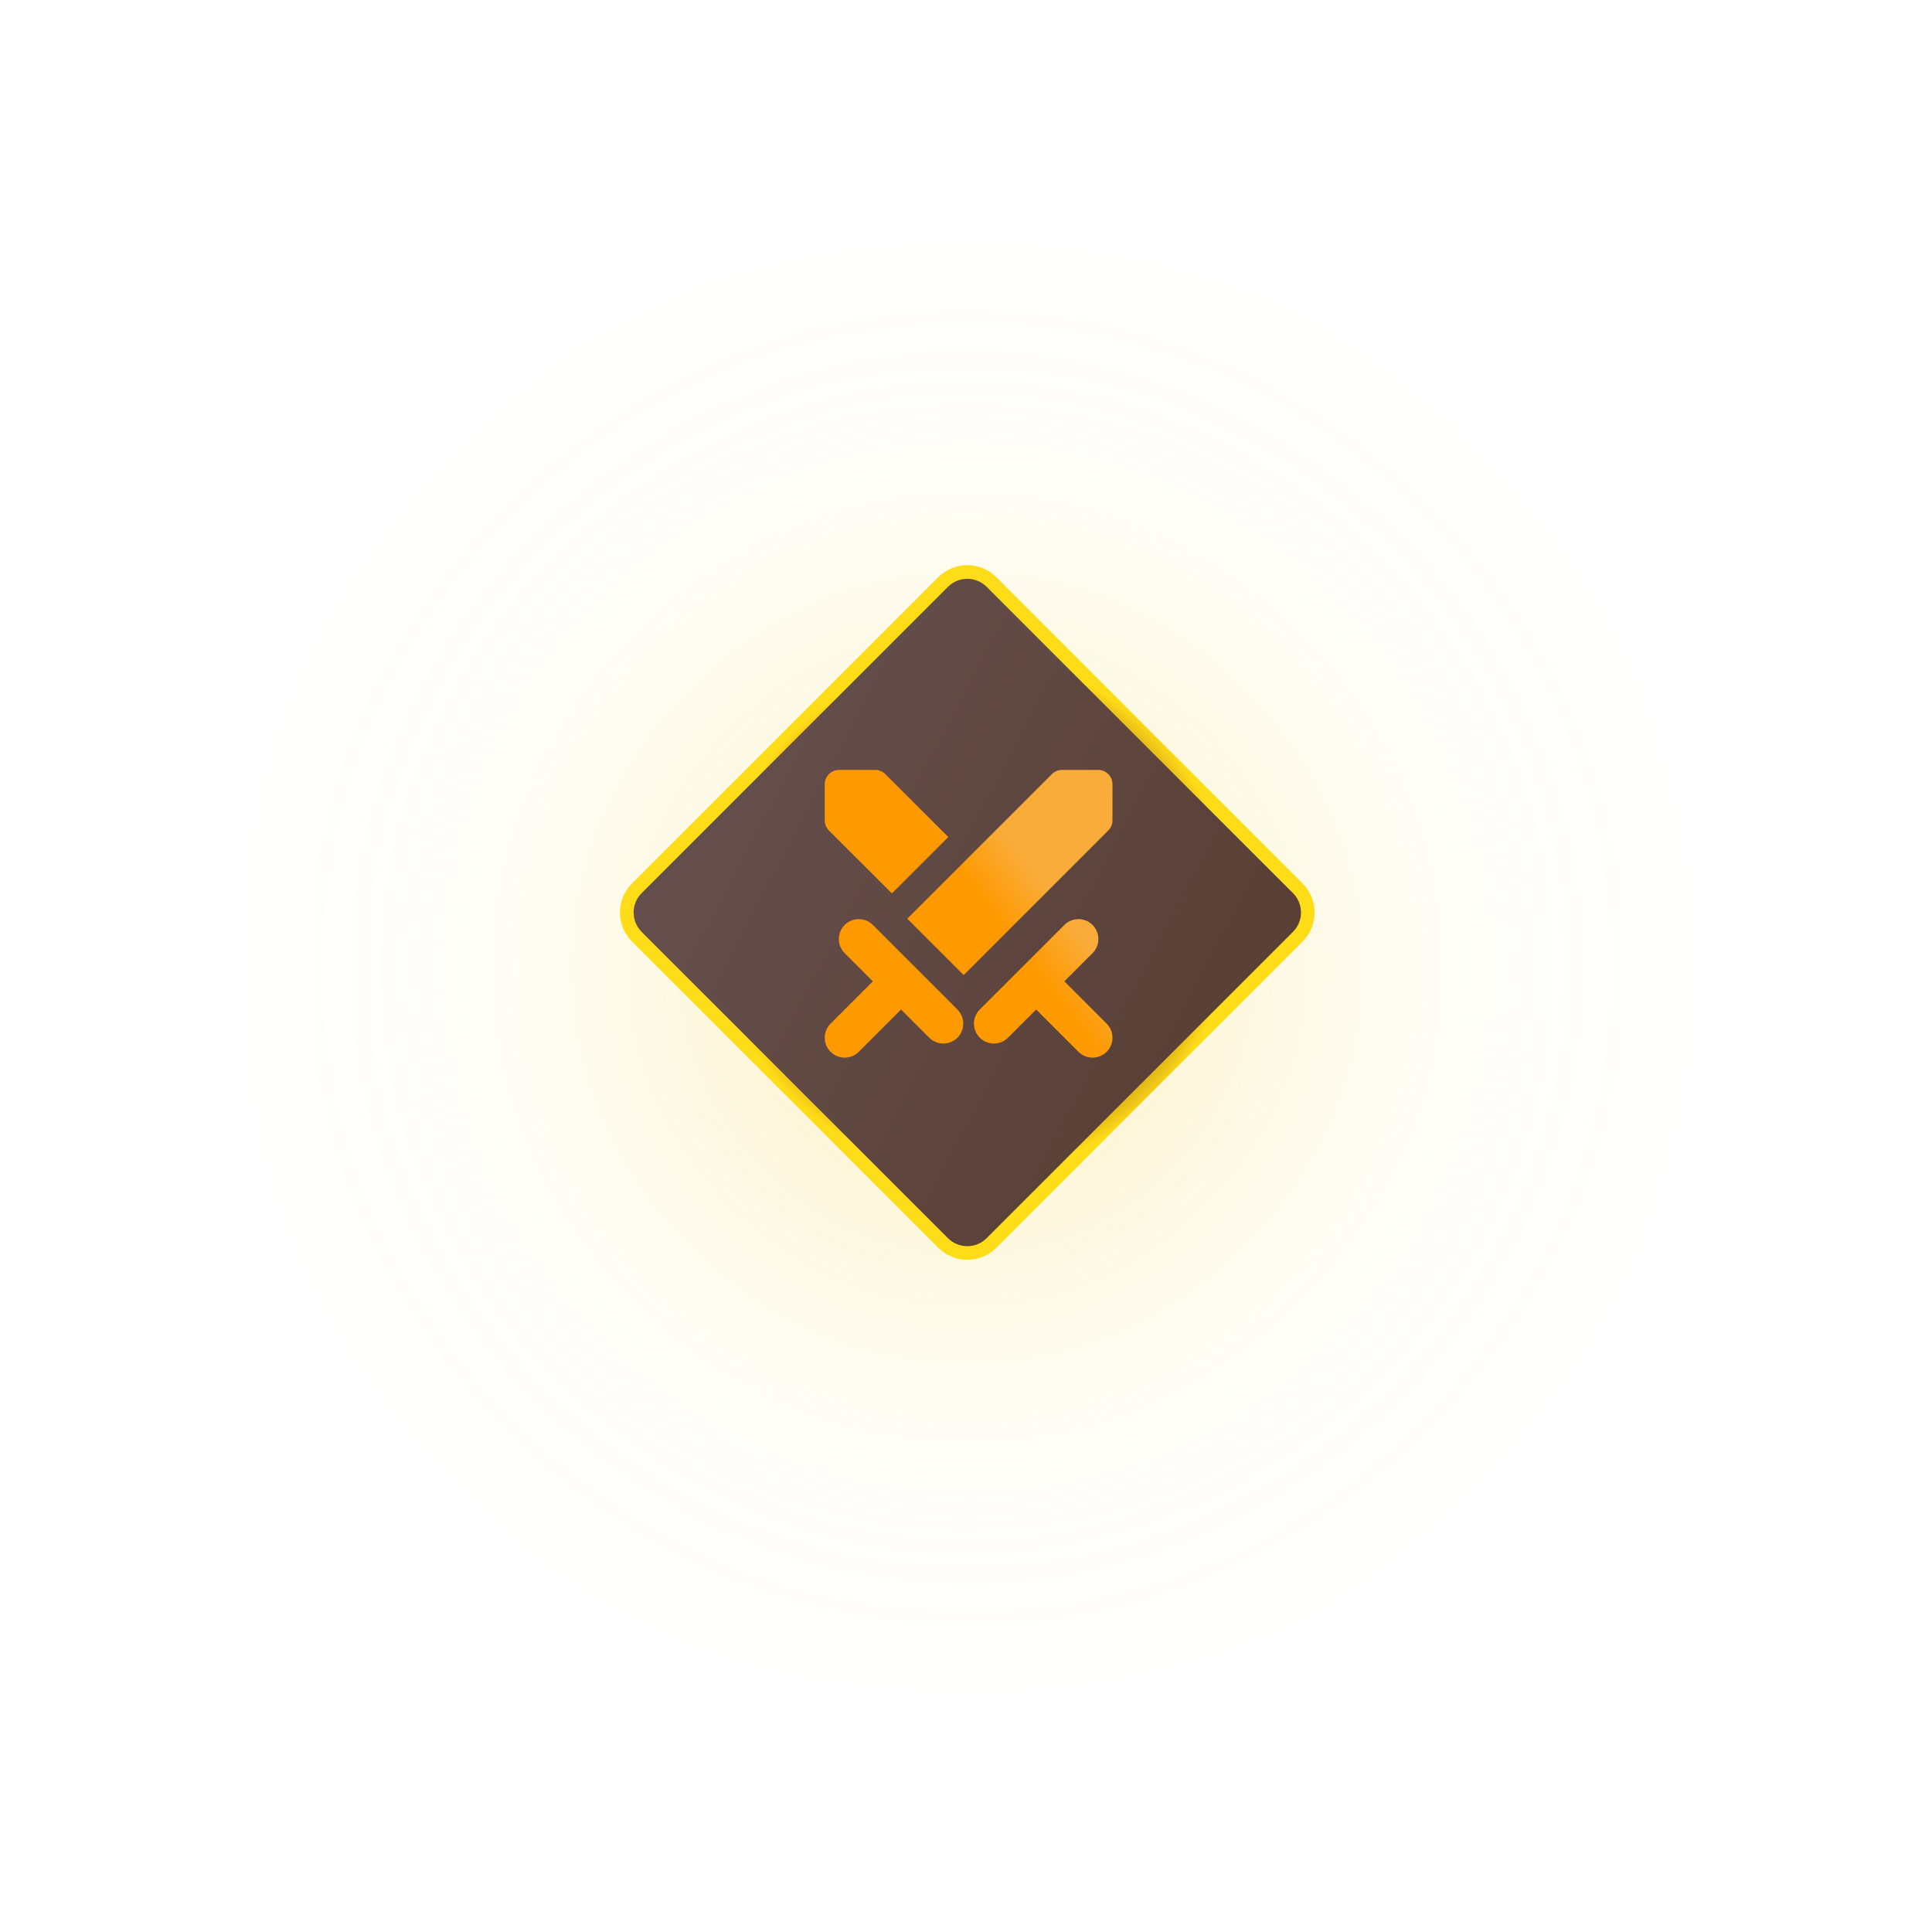
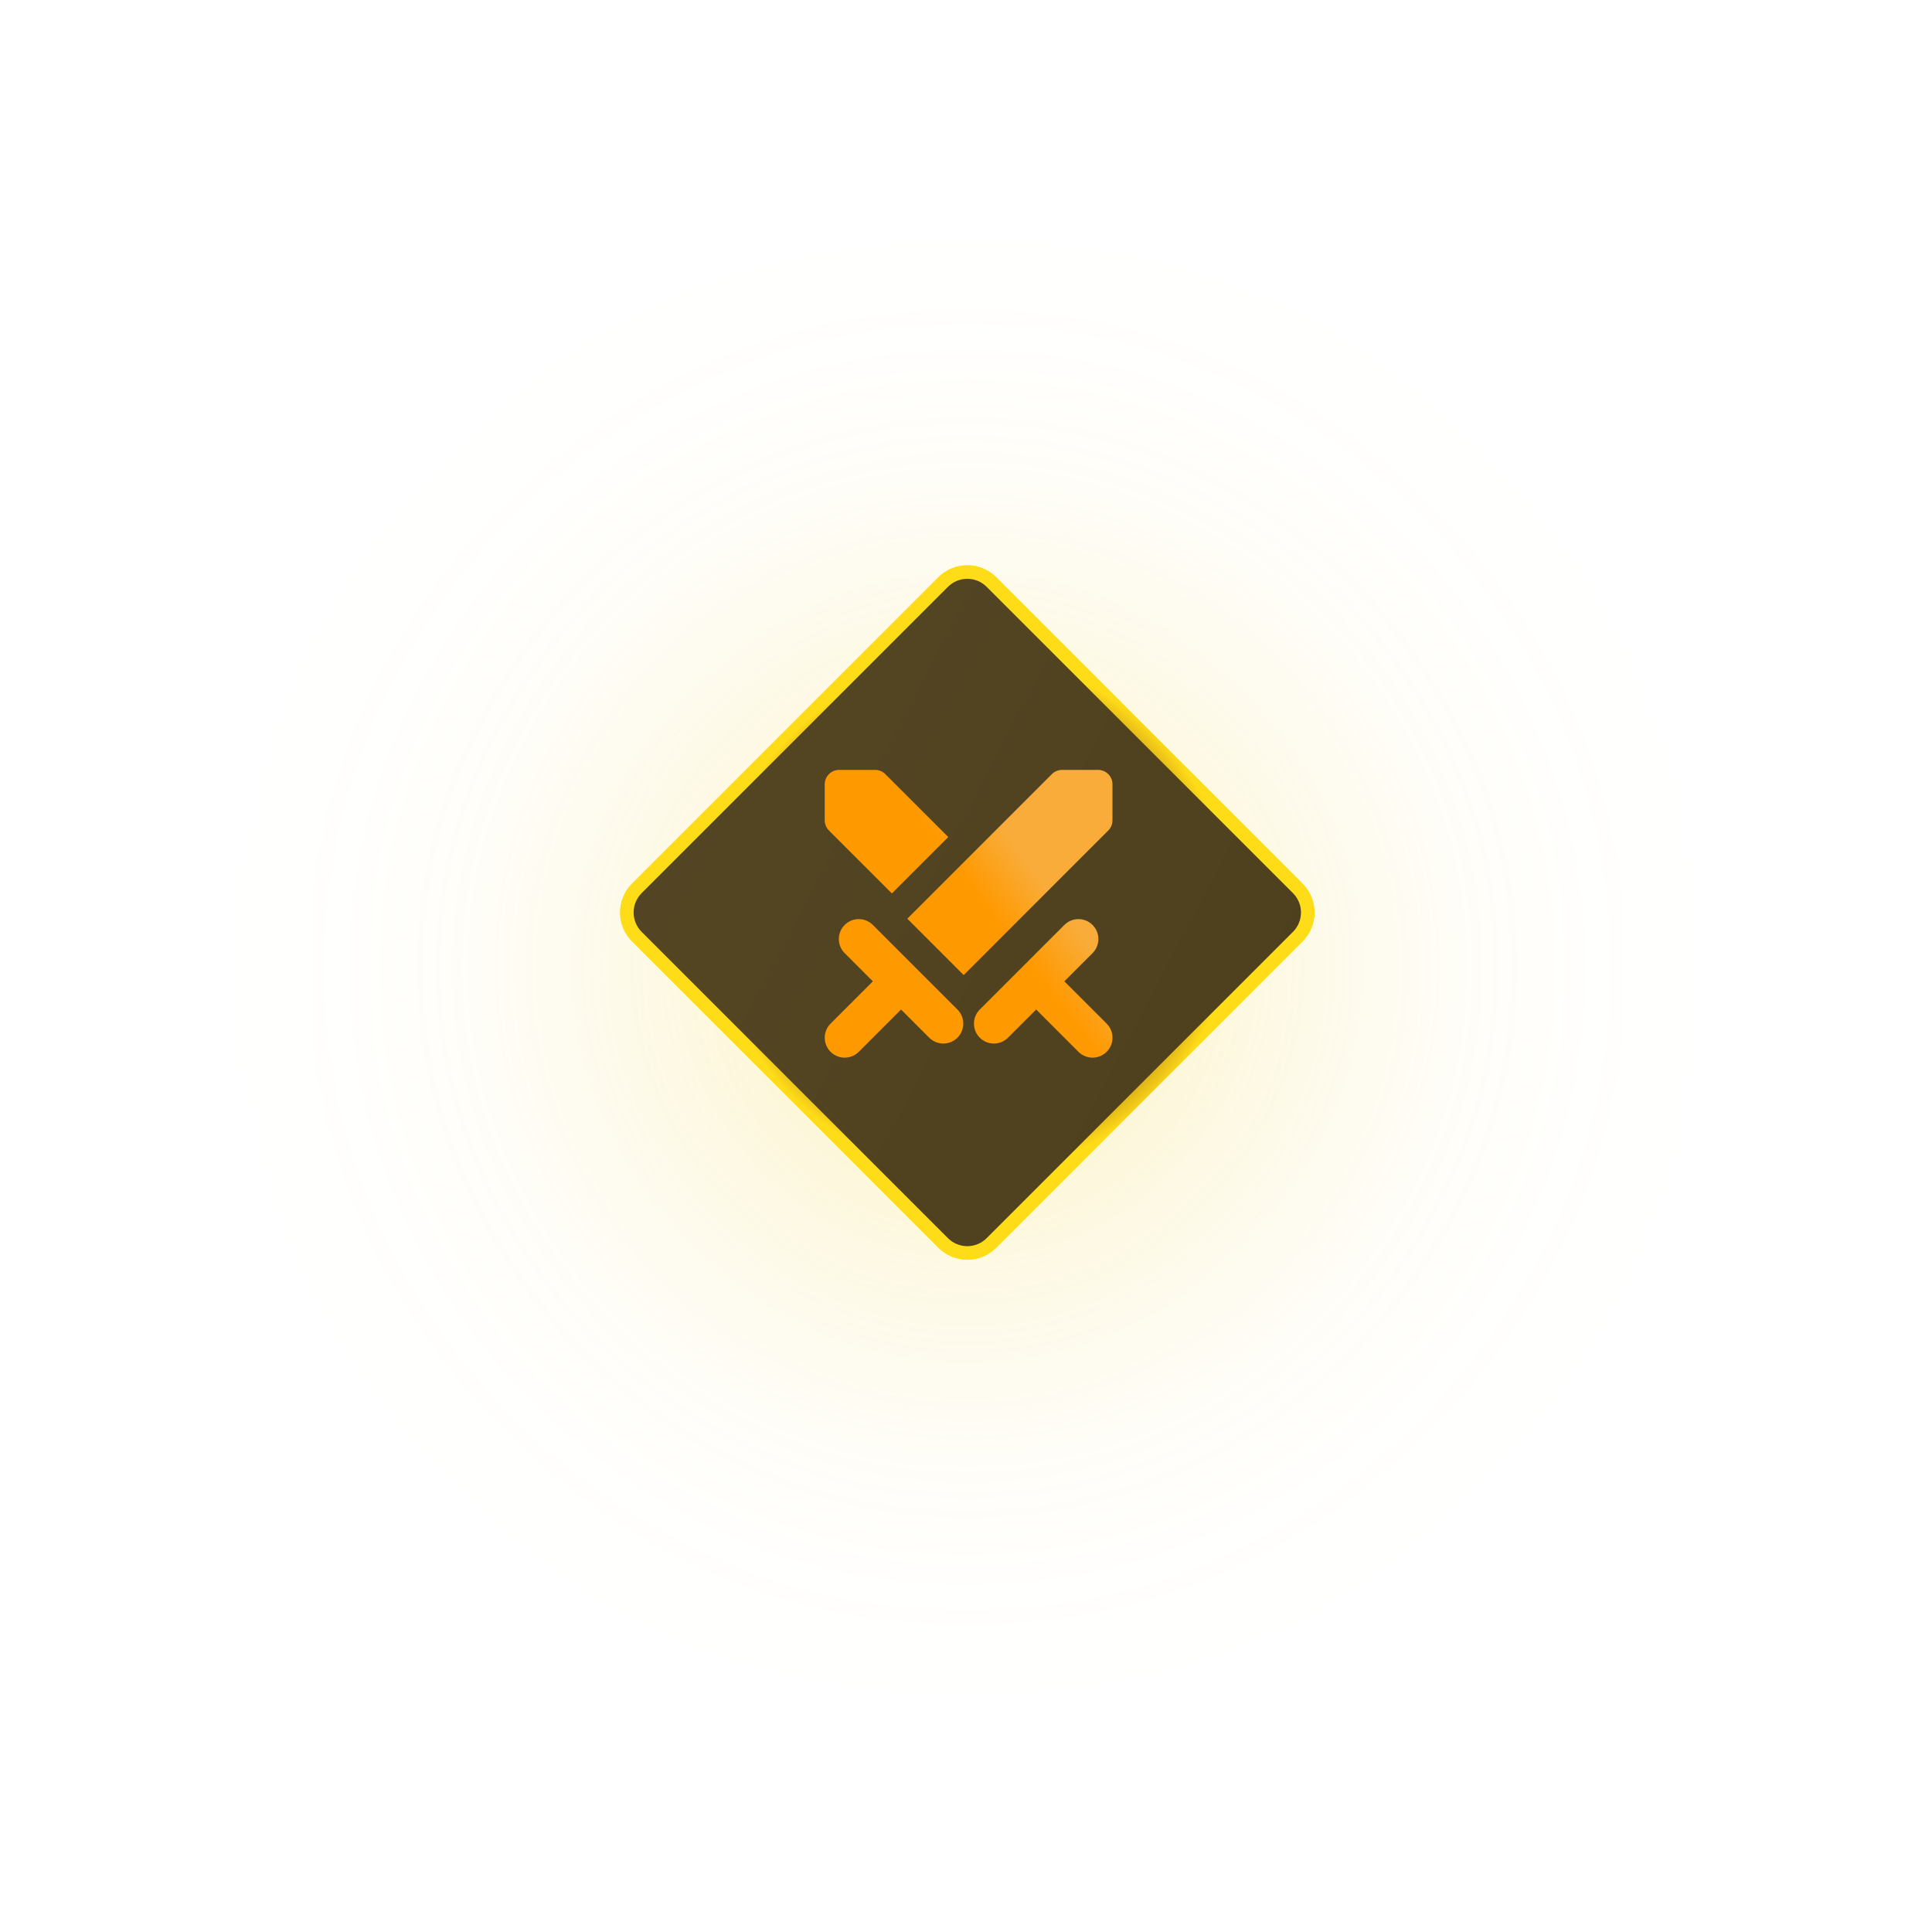
<svg xmlns="http://www.w3.org/2000/svg" width="141" height="141" viewBox="0 0 141 141" fill="none">
  <g id="Group 11762" filter="url(#filter0_d_2283_51766)">
    <g id="Rectangle 56">
      <rect x="70.595" y="40.707" width="36.611" height="36.611" rx="2.5" transform="rotate(45 70.5947 40.7071)" fill="url(#paint0_linear_2283_51766)" />
      <rect x="70.595" y="40.707" width="36.611" height="36.611" rx="2.5" transform="rotate(45 70.5947 40.7071)" fill="#FFBE18" fill-opacity="0.25" />
      <rect x="70.595" y="40.707" width="36.611" height="36.611" rx="2.5" transform="rotate(45 70.5947 40.7071)" stroke="url(#paint1_angular_2283_51766)" />
    </g>
    <path id="Vector" d="M60.616 76.763C60.481 76.627 60.374 76.467 60.301 76.29C60.228 76.114 60.19 75.925 60.19 75.734C60.19 75.543 60.228 75.354 60.301 75.177C60.374 75.001 60.481 74.84 60.616 74.705L63.702 71.619L61.645 69.561C61.372 69.289 61.219 68.919 61.219 68.533C61.219 68.147 61.372 67.777 61.645 67.504C61.918 67.231 62.288 67.078 62.673 67.078C63.059 67.078 63.429 67.231 63.702 67.504L69.874 73.676C70.147 73.949 70.301 74.319 70.301 74.705C70.301 75.091 70.147 75.461 69.874 75.734C69.602 76.007 69.232 76.16 68.846 76.16C68.46 76.16 68.09 76.007 67.817 75.734L65.76 73.676L62.673 76.763C62.538 76.898 62.378 77.005 62.202 77.078C62.025 77.151 61.836 77.189 61.645 77.189C61.454 77.189 61.264 77.151 61.088 77.078C60.911 77.005 60.751 76.898 60.616 76.763ZM80.14 56.188H77.51C77.232 56.188 76.965 56.299 76.768 56.496L66.216 67.048L70.331 71.163L80.883 60.61C81.08 60.413 81.19 60.146 81.19 59.868V57.238C81.19 56.96 81.08 56.693 80.883 56.496C80.686 56.299 80.419 56.188 80.14 56.188ZM77.678 71.619L79.736 69.561C80.008 69.289 80.162 68.919 80.162 68.533C80.162 68.147 80.008 67.777 79.736 67.504C79.463 67.231 79.093 67.078 78.707 67.078C78.321 67.078 77.951 67.231 77.678 67.504L71.506 73.676C71.371 73.811 71.263 73.972 71.19 74.148C71.117 74.325 71.08 74.514 71.08 74.705C71.08 75.091 71.233 75.461 71.506 75.734C71.779 76.007 72.149 76.16 72.534 76.16C72.92 76.16 73.29 76.007 73.563 75.734L75.621 73.676L78.707 76.763C78.98 77.035 79.35 77.189 79.736 77.189C80.121 77.189 80.491 77.035 80.764 76.763C81.037 76.49 81.19 76.12 81.19 75.734C81.19 75.348 81.037 74.978 80.764 74.705L77.678 71.619ZM63.87 56.188H61.24C60.962 56.188 60.694 56.299 60.498 56.496C60.301 56.693 60.19 56.96 60.19 57.238V59.868C60.19 60.006 60.217 60.143 60.27 60.27C60.323 60.397 60.4 60.513 60.498 60.611L65.091 65.204L69.206 61.089L64.612 56.496C64.415 56.299 64.148 56.188 63.87 56.188Z" fill="url(#paint2_linear_2283_51766)" />
  </g>
  <defs>
    <filter id="filter0_d_2283_51766" x="0.243" y="0.243" width="140.704" height="140.705" filterUnits="userSpaceOnUse" color-interpolation-filters="sRGB">
      <feFlood flood-opacity="0" result="BackgroundImageFix" />
      <feColorMatrix in="SourceAlpha" type="matrix" values="0 0 0 0 0 0 0 0 0 0 0 0 0 0 0 0 0 0 127 0" result="hardAlpha" />
      <feOffset dy="4" />
      <feGaussianBlur stdDeviation="22.5" />
      <feComposite in2="hardAlpha" operator="out" />
      <feColorMatrix type="matrix" values="0 0 0 0 0.941 0 0 0 0 0.788 0 0 0 0 0.094 0 0 0 0.35 0" />
      <feBlend mode="normal" in2="BackgroundImageFix" result="effect1_dropShadow_2283_51766" />
      <feBlend mode="normal" in="SourceGraphic" in2="effect1_dropShadow_2283_51766" result="shape" />
    </filter>
    <linearGradient id="paint0_linear_2283_51766" x1="120.336" y1="35.375" x2="28.91" y2="63.73" gradientUnits="userSpaceOnUse">
-       <stop stop-color="#1A0E33" />
-       <stop offset="1" stop-color="#423C7A" />
+       <stop stop-color="#12151c" />
+       <stop offset="1" stop-color="#1f242e" />
    </linearGradient>
    <radialGradient id="paint1_angular_2283_51766" cx="0" cy="0" r="1" gradientUnits="userSpaceOnUse" gradientTransform="translate(89.4002 58.8054) rotate(90) scale(18.8054)">
      <stop offset="0.2" stop-color="#B17818" />
      <stop offset="0.389" stop-color="#9C630F" stop-opacity="0.611" />
      <stop offset="0.501" stop-color="#7E500C" stop-opacity="0.493" />
      <stop offset="0.598" stop-color="#66410A" stop-opacity="0.61" />
      <stop offset="0.801" stop-color="#B17818" />
      <stop offset="0.999" stop-color="#FFDC18" />
      <stop offset="0.999" stop-color="#FFDC18" />
    </radialGradient>
    <linearGradient id="paint2_linear_2283_51766" x1="67.54" y1="76.942" x2="94.224" y2="56.928" gradientUnits="userSpaceOnUse">
      <stop offset="0.3" stop-color="#FF9900" />
      <stop offset="0.428" stop-color="#F9AC39" />
    </linearGradient>
  </defs>
</svg>
